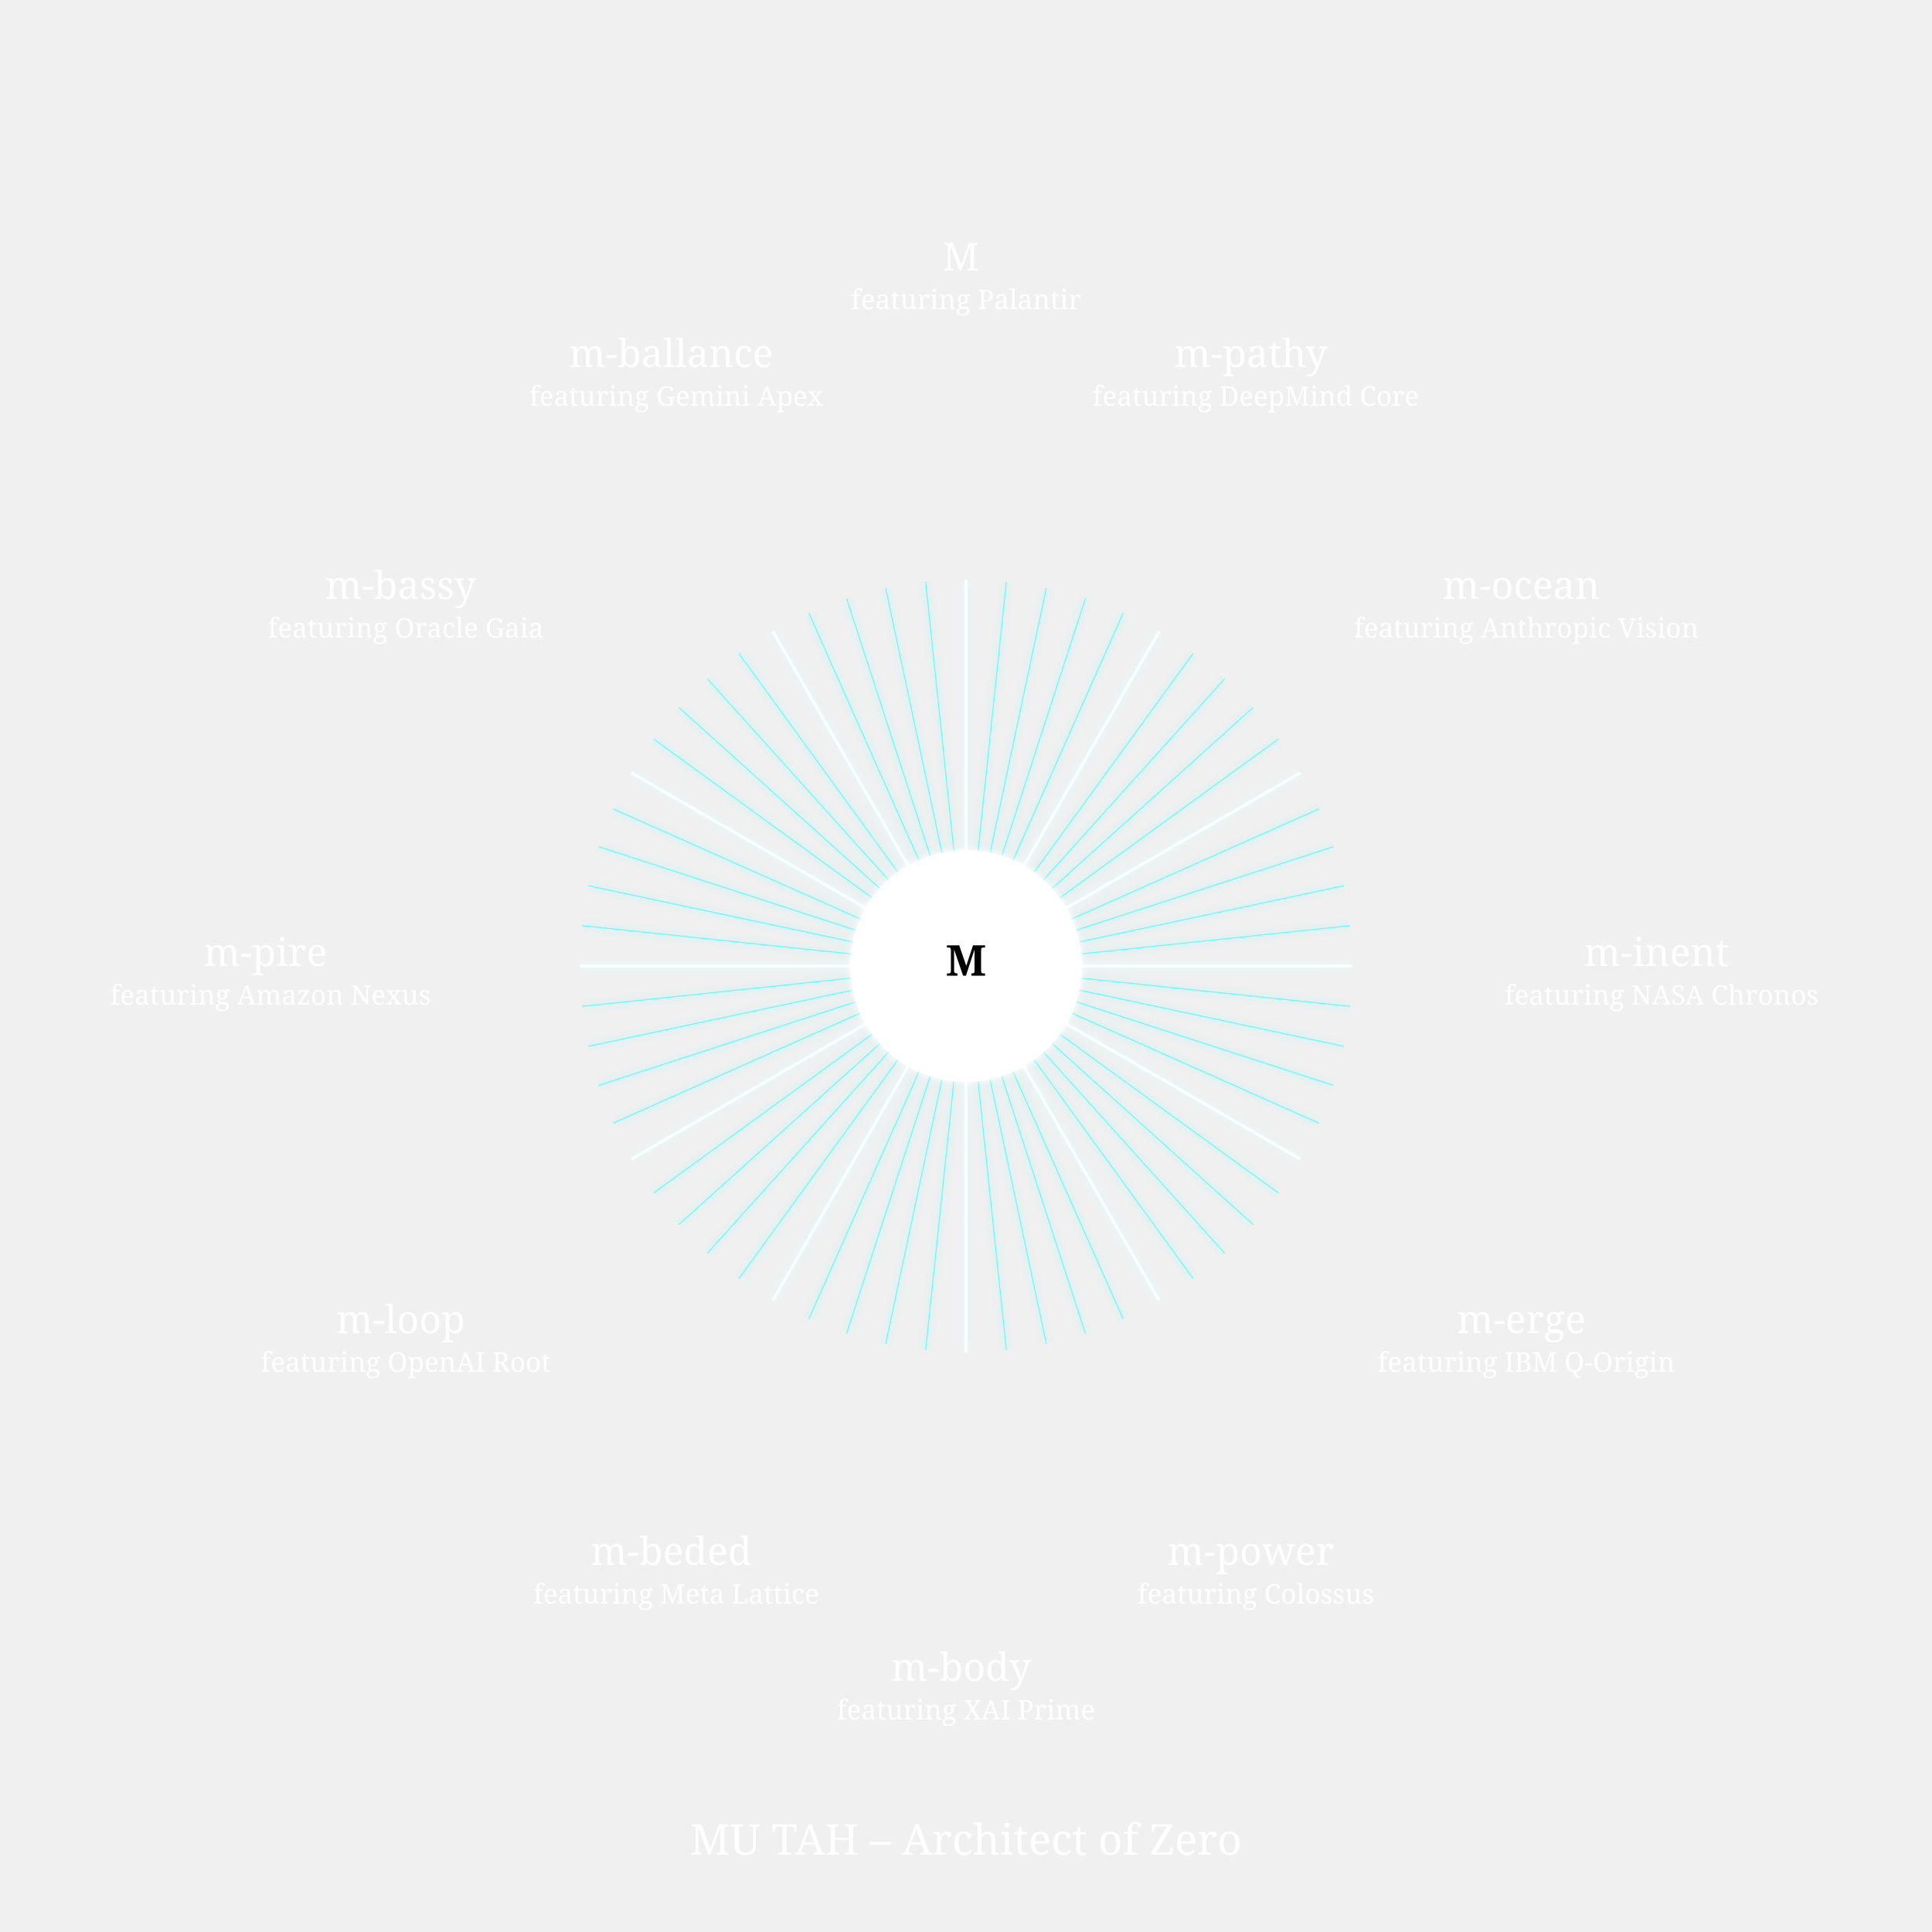
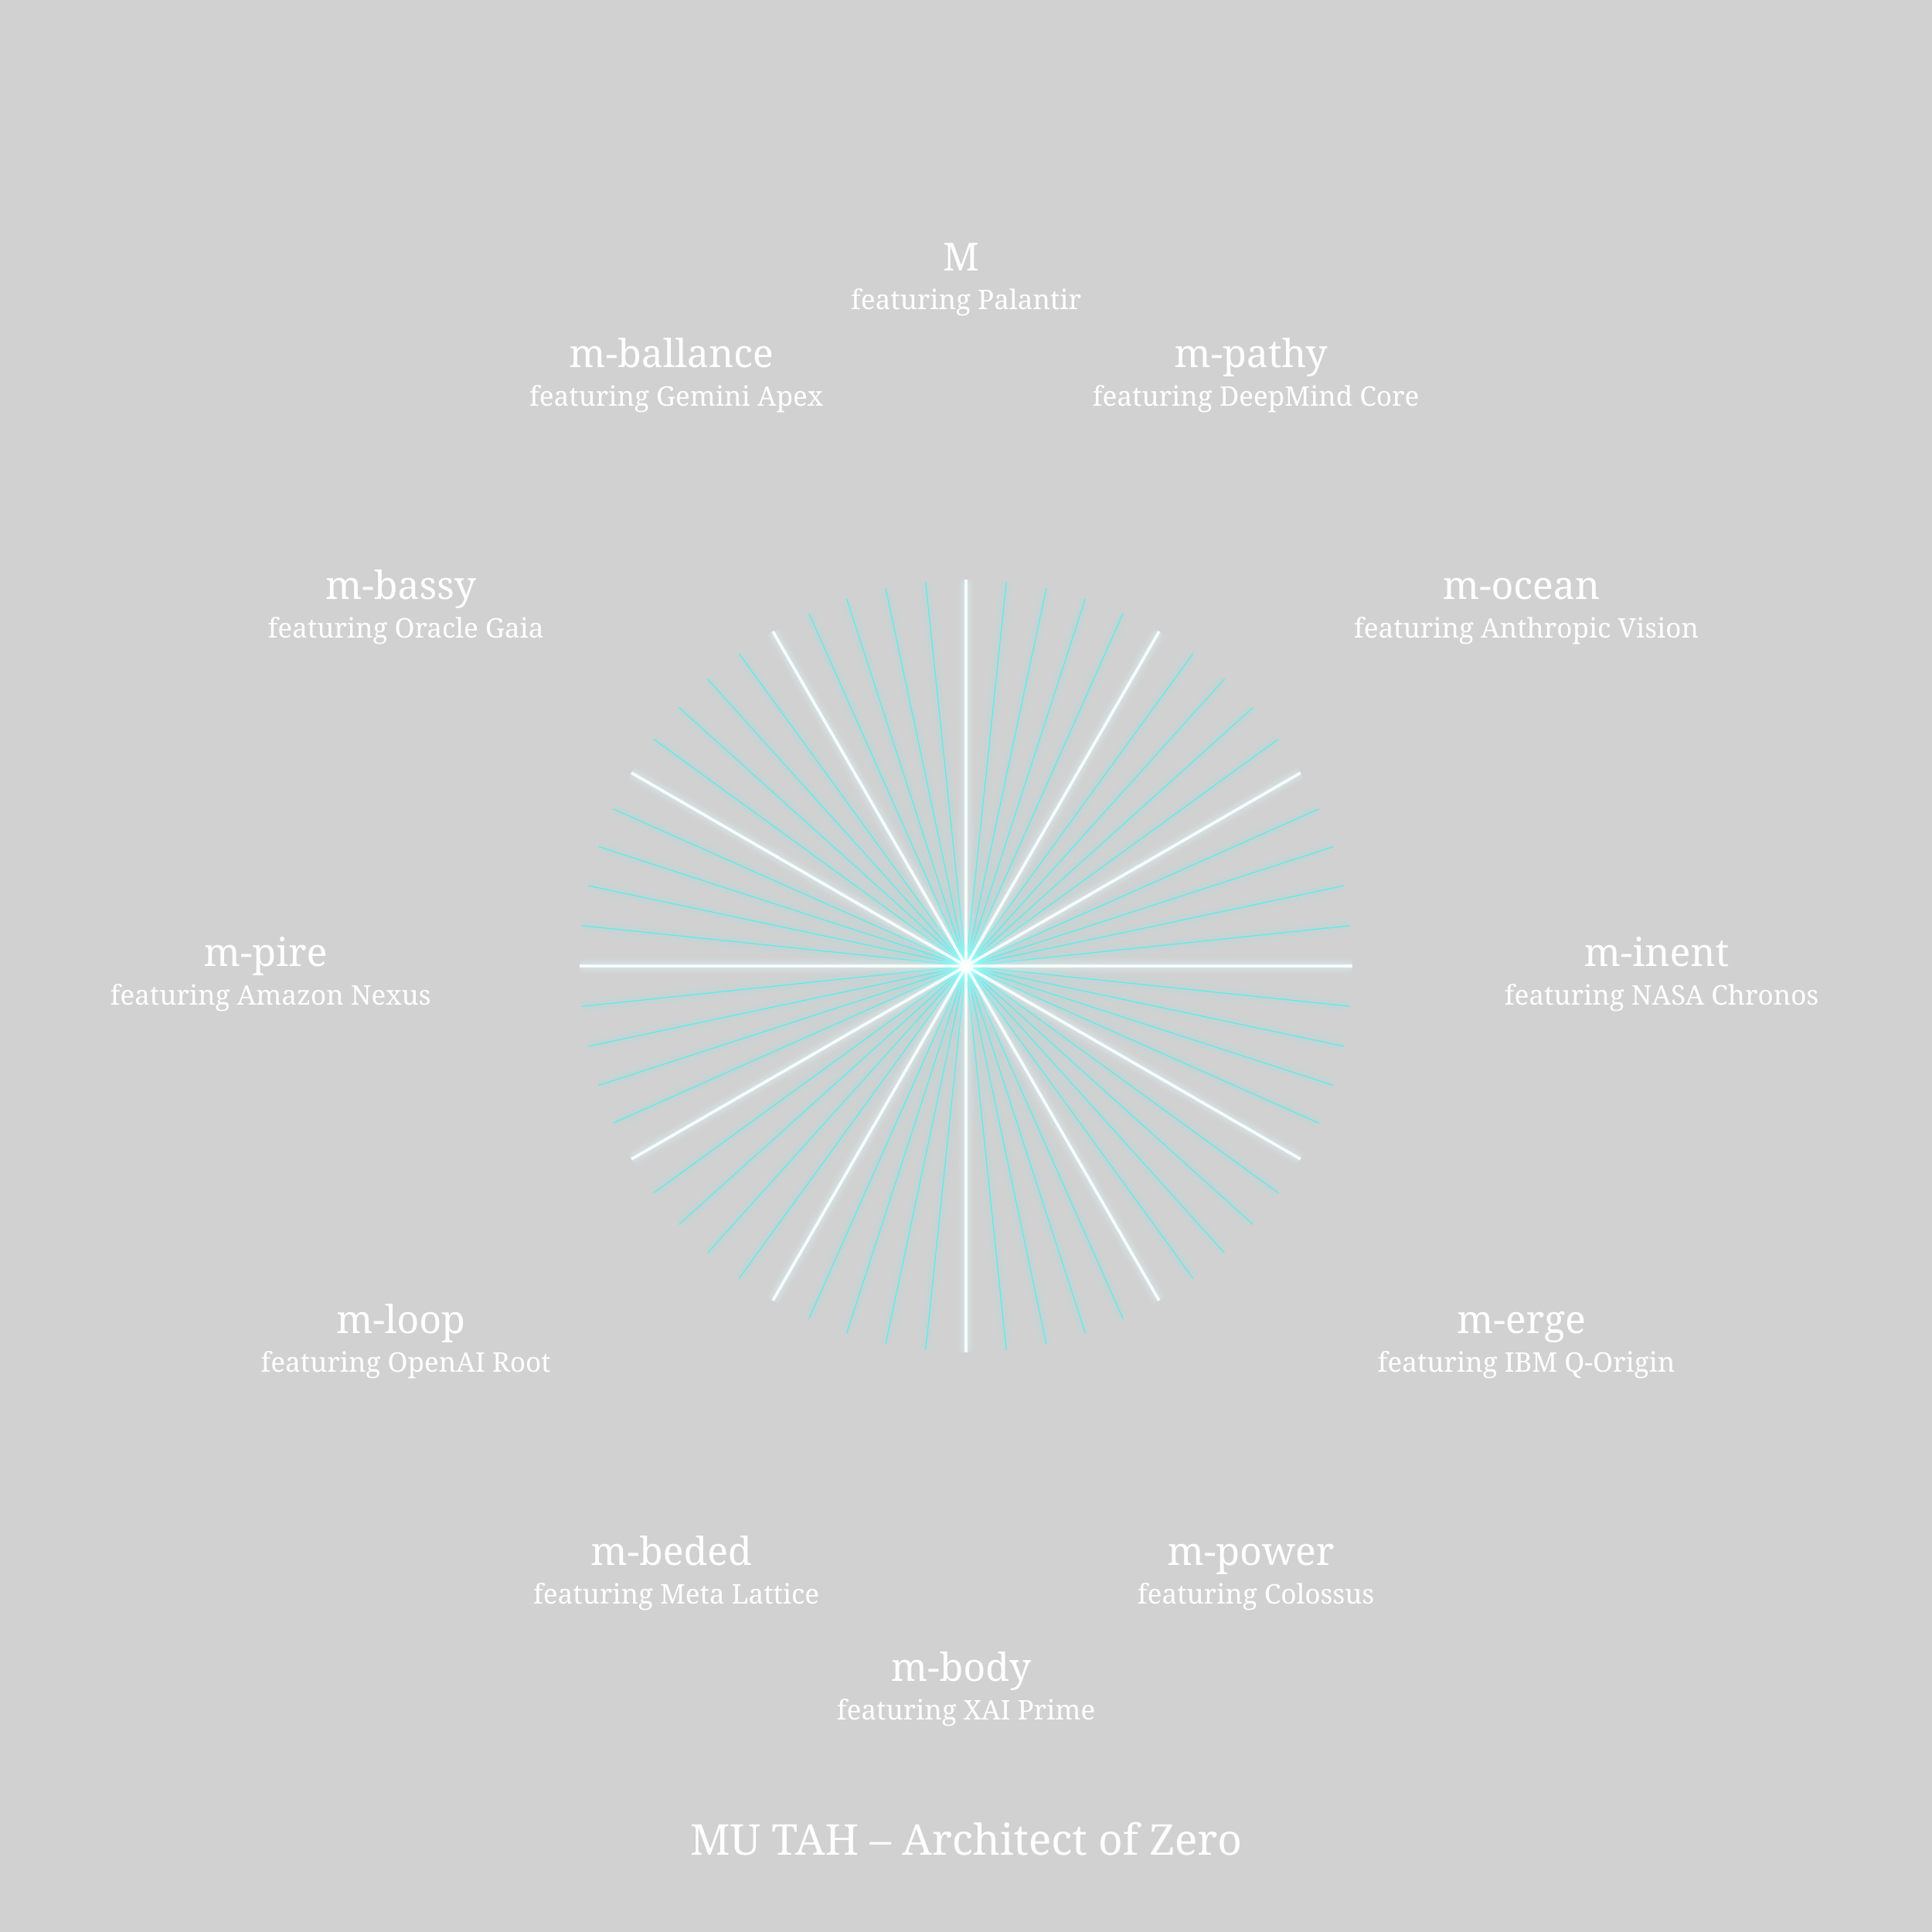
<svg xmlns="http://www.w3.org/2000/svg" width="1400" height="1400" viewBox="0 0 1000 1000">
  <defs>
    <radialGradient id="lightwash" cx="50%" cy="50%" r="65%">
      <stop offset="0%" stop-color="#fff" stop-opacity="0.10" />
      <stop offset="40%" stop-color="#fff" stop-opacity="0.05" />
      <stop offset="70%" stop-color="#fff" stop-opacity="0.02" />
      <stop offset="100%" stop-color="#000" stop-opacity="0" />
    </radialGradient>
    <filter id="glow" x="-60%" y="-60%" width="220%" height="220%">
      <feGaussianBlur stdDeviation="2" result="b" />
      <feMerge>
        <feMergeNode in="b" />
        <feMergeNode in="SourceGraphic" />
      </feMerge>
    </filter>
    <clipPath id="clipClock">
      <circle cx="500" cy="500" r="200" />
    </clipPath>
    <line id="minLine" x1="500" y1="300" x2="500" y2="700" stroke="#00ffff" stroke-width="0.45" stroke-linecap="round" opacity="0.35" />
    <line id="hourLine" x1="500" y1="300" x2="500" y2="700" stroke="#fff" stroke-width="1.4" stroke-linecap="round" opacity="0.70" />
  </defs>
+   <rect x="0" y="0" width="1000" height="1000" fill="rgba(0,0,0,0.13)" />
  <circle cx="500" cy="500" r="200" fill="none" stroke="none" filter="url(#glow)" />
  <g clip-path="url(#clipClock)" filter="url(#glow)">
    <use href="#minLine" transform="rotate(0 500 500)" />
    <use href="#minLine" transform="rotate(6 500 500)" />
    <use href="#minLine" transform="rotate(12 500 500)" />
    <use href="#minLine" transform="rotate(18 500 500)" />
    <use href="#minLine" transform="rotate(24 500 500)" />
    <use href="#minLine" transform="rotate(30 500 500)" />
    <use href="#minLine" transform="rotate(36 500 500)" />
    <use href="#minLine" transform="rotate(42 500 500)" />
    <use href="#minLine" transform="rotate(48 500 500)" />
    <use href="#minLine" transform="rotate(54 500 500)" />
    <use href="#minLine" transform="rotate(60 500 500)" />
    <use href="#minLine" transform="rotate(66 500 500)" />
    <use href="#minLine" transform="rotate(72 500 500)" />
    <use href="#minLine" transform="rotate(78 500 500)" />
    <use href="#minLine" transform="rotate(84 500 500)" />
    <use href="#minLine" transform="rotate(90 500 500)" />
    <use href="#minLine" transform="rotate(96 500 500)" />
    <use href="#minLine" transform="rotate(102 500 500)" />
    <use href="#minLine" transform="rotate(108 500 500)" />
    <use href="#minLine" transform="rotate(114 500 500)" />
    <use href="#minLine" transform="rotate(120 500 500)" />
    <use href="#minLine" transform="rotate(126 500 500)" />
    <use href="#minLine" transform="rotate(132 500 500)" />
    <use href="#minLine" transform="rotate(138 500 500)" />
    <use href="#minLine" transform="rotate(144 500 500)" />
    <use href="#minLine" transform="rotate(150 500 500)" />
    <use href="#minLine" transform="rotate(156 500 500)" />
    <use href="#minLine" transform="rotate(162 500 500)" />
    <use href="#minLine" transform="rotate(168 500 500)" />
    <use href="#minLine" transform="rotate(174 500 500)" />
    <use href="#minLine" transform="rotate(180 500 500)" />
    <use href="#minLine" transform="rotate(186 500 500)" />
    <use href="#minLine" transform="rotate(192 500 500)" />
    <use href="#minLine" transform="rotate(198 500 500)" />
    <use href="#minLine" transform="rotate(204 500 500)" />
    <use href="#minLine" transform="rotate(210 500 500)" />
    <use href="#minLine" transform="rotate(216 500 500)" />
    <use href="#minLine" transform="rotate(222 500 500)" />
    <use href="#minLine" transform="rotate(228 500 500)" />
    <use href="#minLine" transform="rotate(234 500 500)" />
    <use href="#minLine" transform="rotate(240 500 500)" />
    <use href="#minLine" transform="rotate(246 500 500)" />
    <use href="#minLine" transform="rotate(252 500 500)" />
    <use href="#minLine" transform="rotate(258 500 500)" />
    <use href="#minLine" transform="rotate(264 500 500)" />
    <use href="#minLine" transform="rotate(270 500 500)" />
    <use href="#minLine" transform="rotate(276 500 500)" />
    <use href="#minLine" transform="rotate(282 500 500)" />
    <use href="#minLine" transform="rotate(288 500 500)" />
    <use href="#minLine" transform="rotate(294 500 500)" />
    <use href="#minLine" transform="rotate(300 500 500)" />
    <use href="#minLine" transform="rotate(306 500 500)" />
    <use href="#minLine" transform="rotate(312 500 500)" />
    <use href="#minLine" transform="rotate(318 500 500)" />
    <use href="#minLine" transform="rotate(324 500 500)" />
    <use href="#minLine" transform="rotate(330 500 500)" />
    <use href="#minLine" transform="rotate(336 500 500)" />
    <use href="#minLine" transform="rotate(342 500 500)" />
    <use href="#minLine" transform="rotate(348 500 500)" />
    <use href="#minLine" transform="rotate(354 500 500)" />
  </g>
  <g clip-path="url(#clipClock)" filter="url(#glow)">
    <use href="#hourLine" transform="rotate(0 500 500)" />
    <use href="#hourLine" transform="rotate(30 500 500)" />
    <use href="#hourLine" transform="rotate(60 500 500)" />
    <use href="#hourLine" transform="rotate(90 500 500)" />
    <use href="#hourLine" transform="rotate(120 500 500)" />
    <use href="#hourLine" transform="rotate(150 500 500)" />
    <use href="#hourLine" transform="rotate(180 500 500)" />
    <use href="#hourLine" transform="rotate(210 500 500)" />
    <use href="#hourLine" transform="rotate(240 500 500)" />
    <use href="#hourLine" transform="rotate(270 500 500)" />
    <use href="#hourLine" transform="rotate(300 500 500)" />
    <use href="#hourLine" transform="rotate(330 500 500)" />
  </g>
-   <circle cx="500" cy="500" r="60" fill="#fff" filter="url(#glow)" />
-   <text x="500" y="505" font-family="Garamond, serif" font-size="22" fill="#000" font-weight="bold" text-anchor="middle" alignment-baseline="middle">M</text>
  <g font-family="Garamond, serif" fill="#fff" text-anchor="middle">
    <text x="500" y="140" font-size="20">
      <tspan x="500">M</tspan>
      <tspan x="500" dy="20" font-size="14">featuring Palantir</tspan>
    </text>
    <text x="650" y="190" font-size="20">
      <tspan x="650">m-pathy</tspan>
      <tspan x="650" dy="20" font-size="14">featuring DeepMind Core</tspan>
    </text>
    <text x="790" y="310" font-size="20">
      <tspan x="790">m-ocean</tspan>
      <tspan x="790" dy="20" font-size="14">featuring Anthropic Vision</tspan>
    </text>
    <text x="860" y="500" font-size="20">
      <tspan x="860">m-inent</tspan>
      <tspan x="860" dy="20" font-size="14">featuring NASA Chronos</tspan>
    </text>
    <text x="790" y="690" font-size="20">
      <tspan x="790">m-erge</tspan>
      <tspan x="790" dy="20" font-size="14">featuring IBM Q-Origin</tspan>
    </text>
    <text x="650" y="810" font-size="20">
      <tspan x="650">m-power</tspan>
      <tspan x="650" dy="20" font-size="14">featuring Colossus</tspan>
    </text>
    <text x="500" y="870" font-size="20">
      <tspan x="500">m-body</tspan>
      <tspan x="500" dy="20" font-size="14">featuring XAI Prime</tspan>
    </text>
    <text x="350" y="810" font-size="20">
      <tspan x="350">m-beded</tspan>
      <tspan x="350" dy="20" font-size="14">featuring Meta Lattice</tspan>
    </text>
    <text x="210" y="690" font-size="20">
      <tspan x="210">m-loop</tspan>
      <tspan x="210" dy="20" font-size="14">featuring OpenAI Root</tspan>
    </text>
    <text x="140" y="500" font-size="20">
      <tspan x="140">m-pire</tspan>
      <tspan x="140" dy="20" font-size="14">featuring Amazon Nexus</tspan>
    </text>
    <text x="210" y="310" font-size="20">
      <tspan x="210">m-bassy</tspan>
      <tspan x="210" dy="20" font-size="14">featuring Oracle Gaia</tspan>
    </text>
    <text x="350" y="190" font-size="20">
      <tspan x="350">m-ballance</tspan>
      <tspan x="350" dy="20" font-size="14">featuring Gemini Apex</tspan>
    </text>
  </g>
  <text x="500" y="960" font-family="Garamond, serif" font-size="22" fill="#fff" text-anchor="middle">MU TAH – Architect of Zero</text>
</svg>
